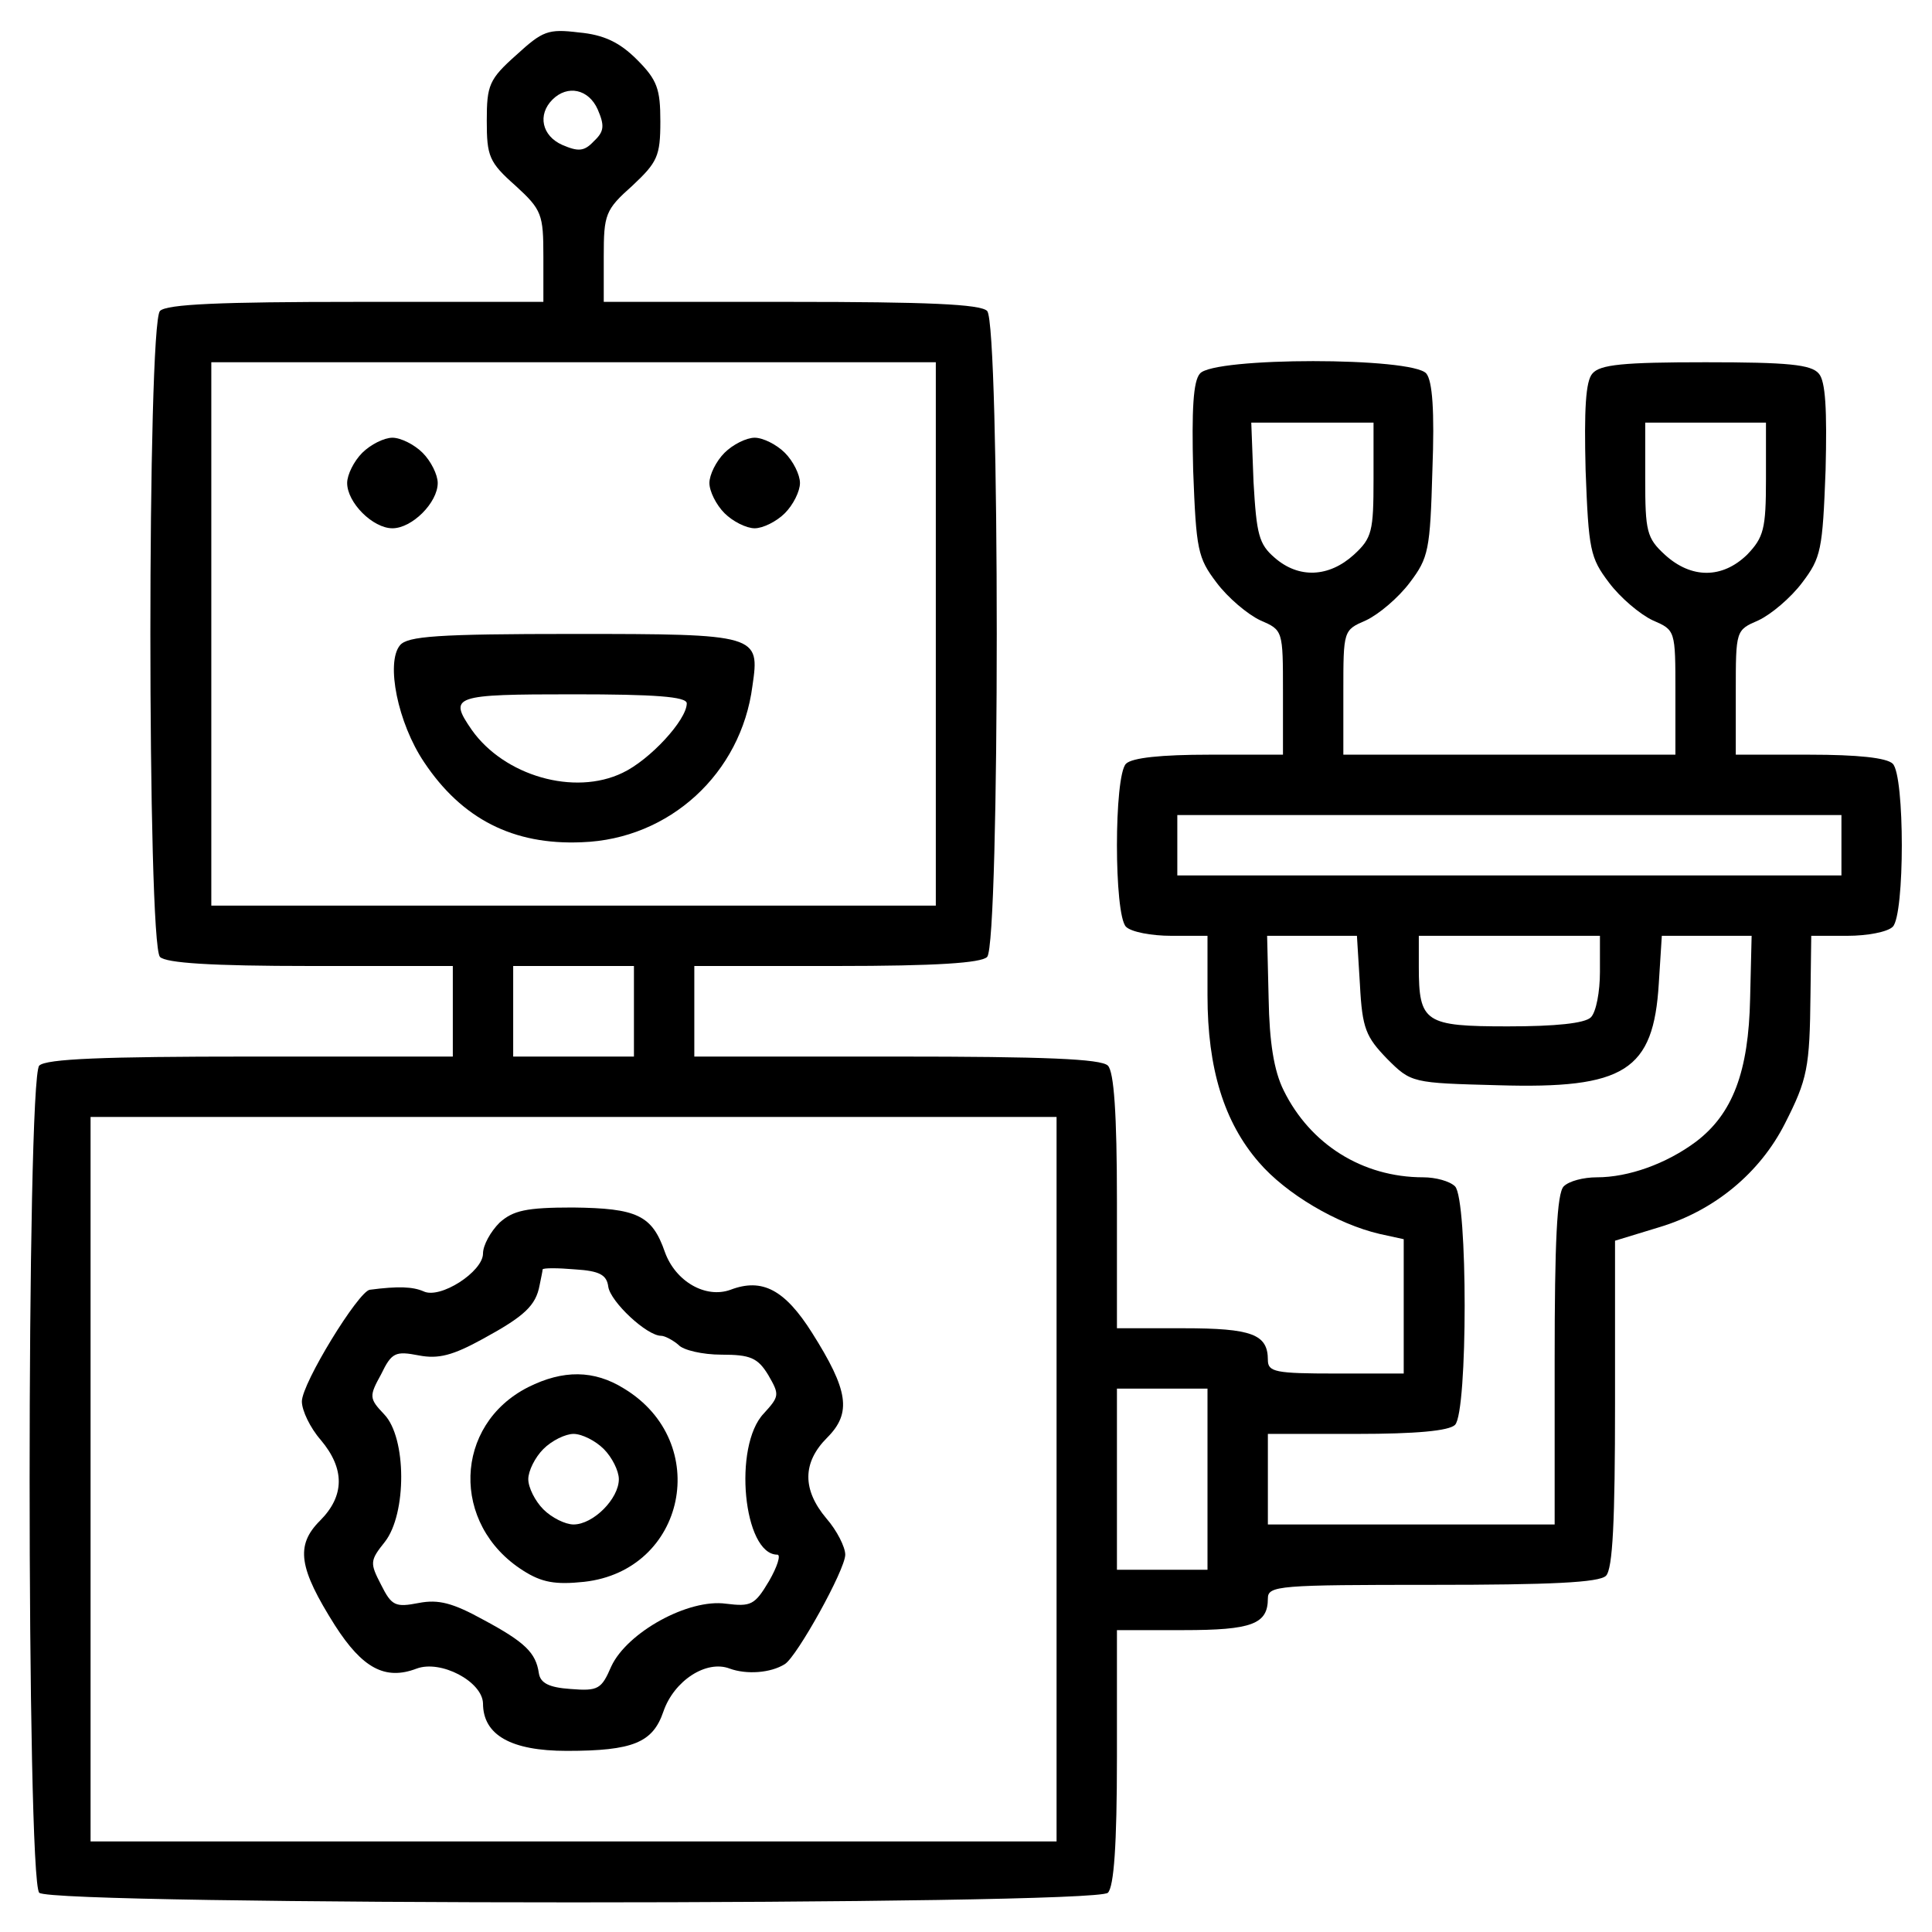
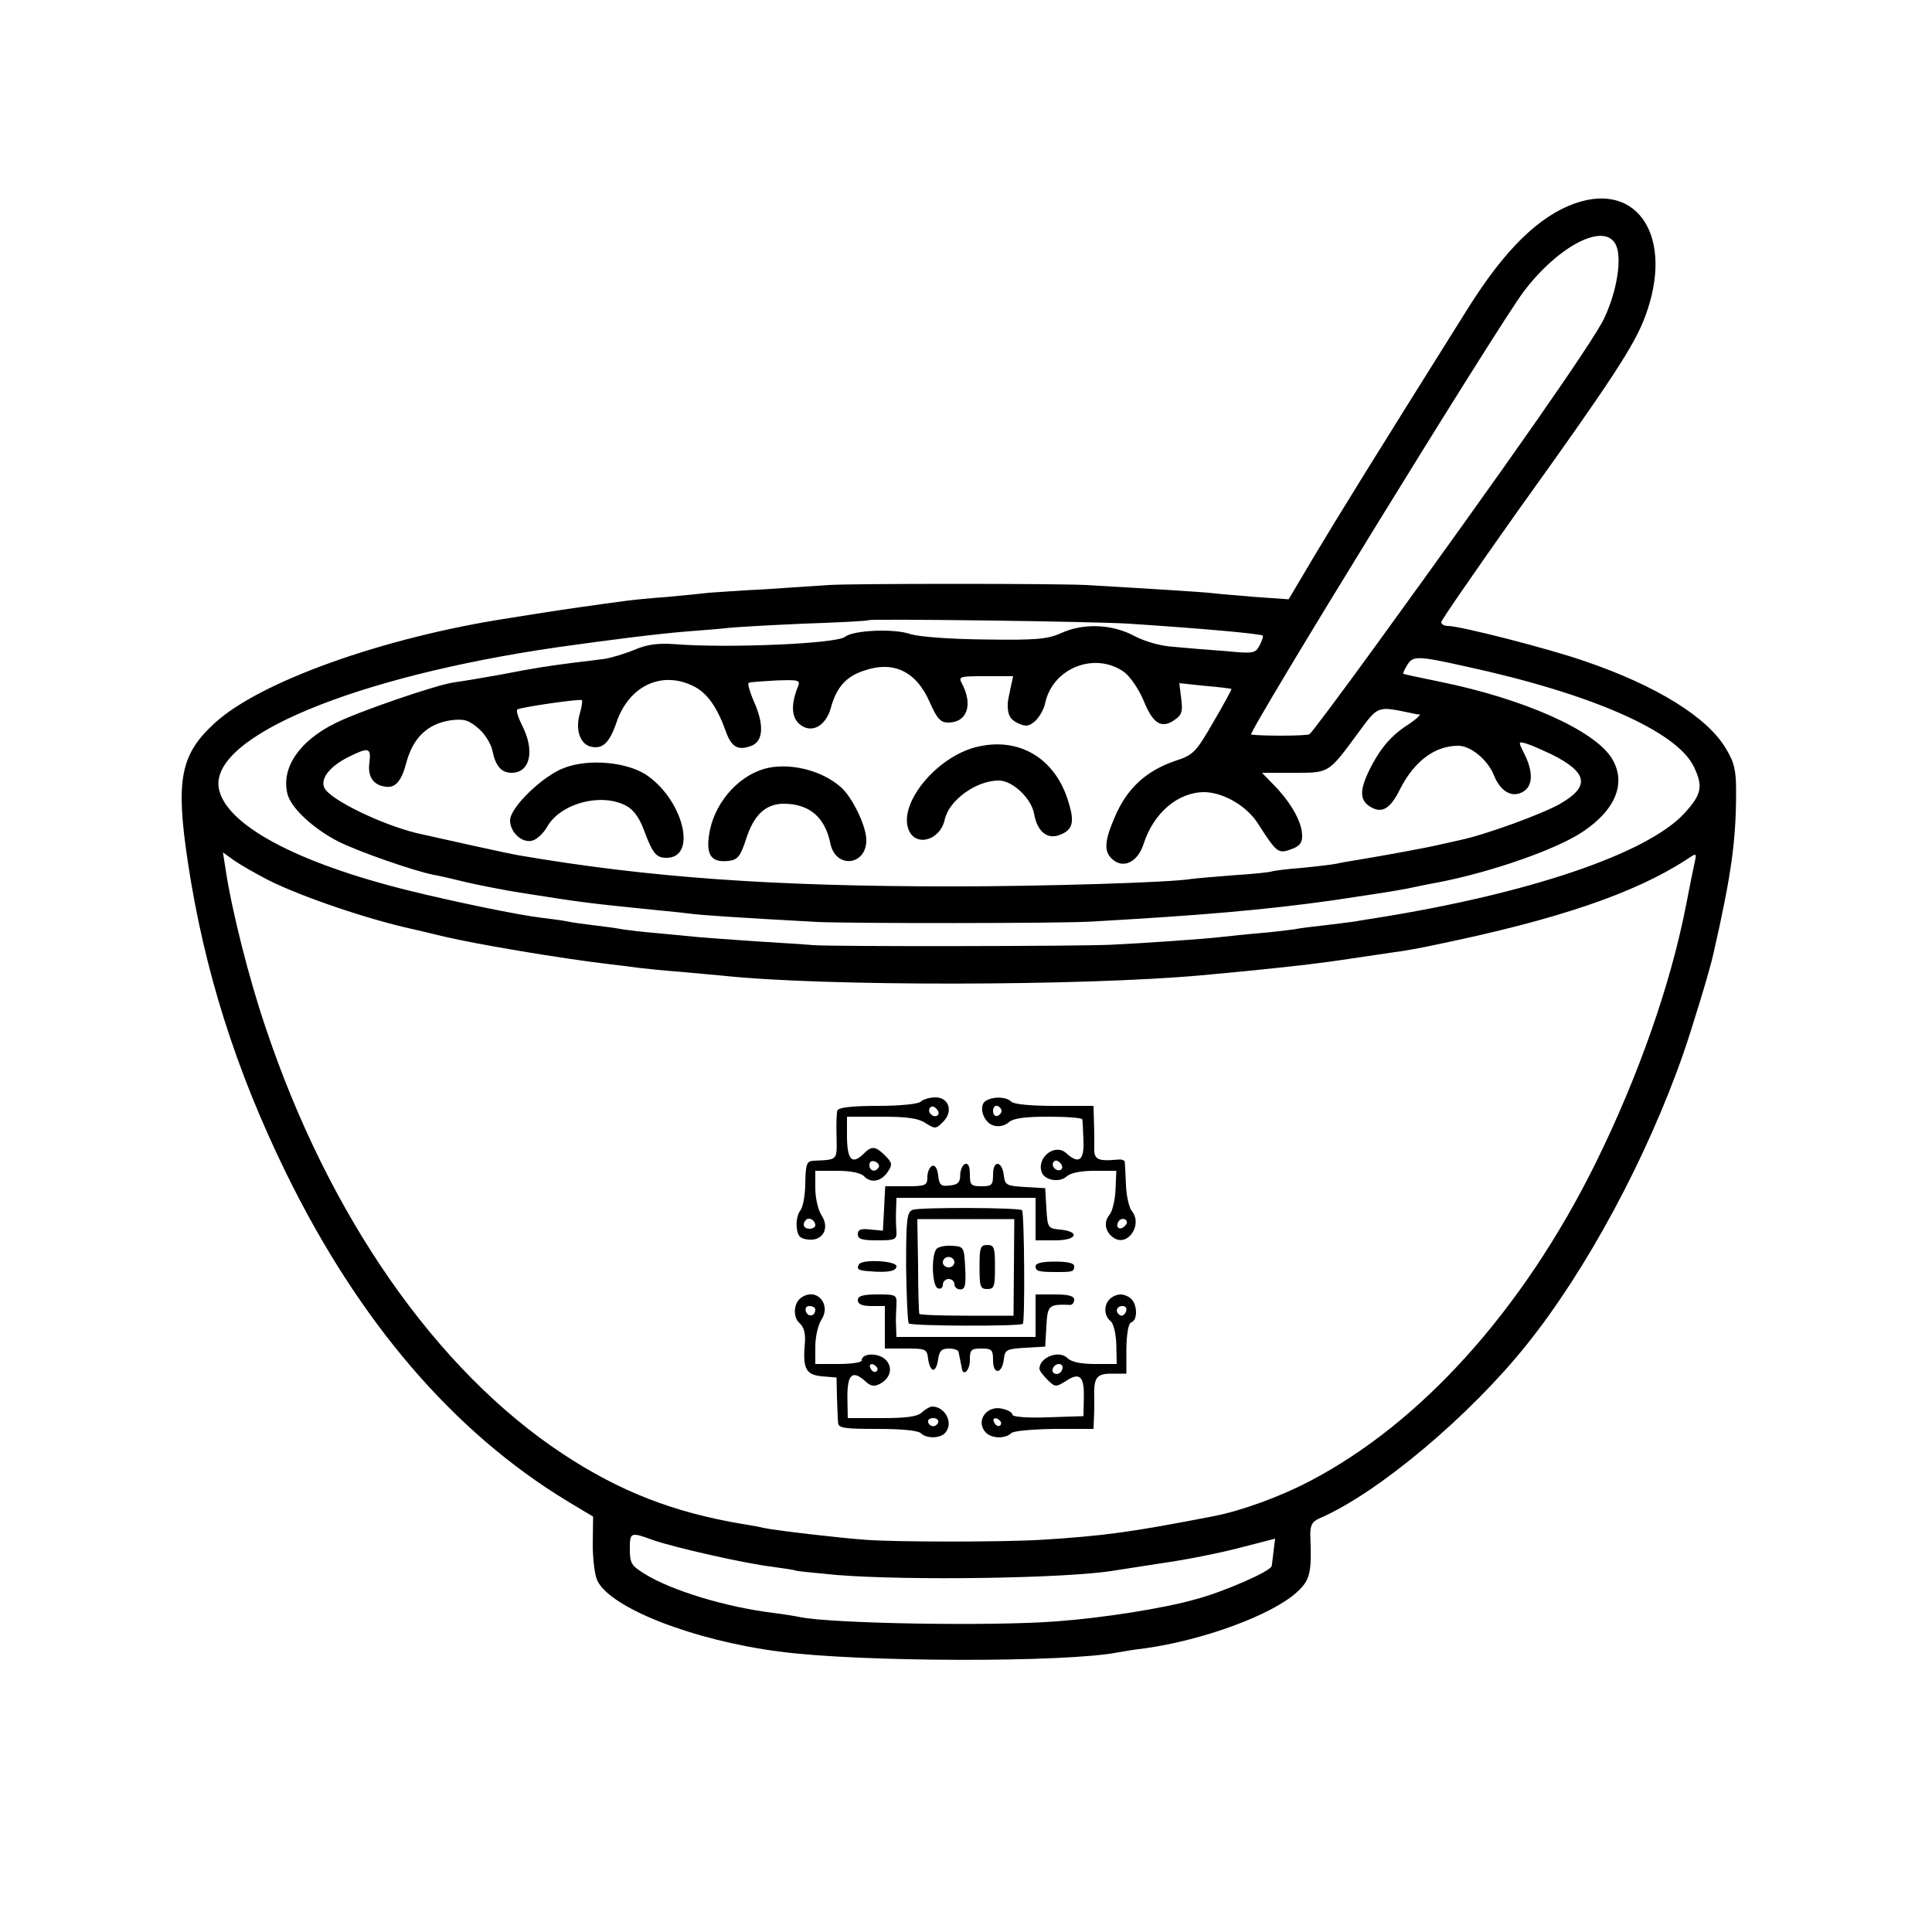
- <svg xmlns="http://www.w3.org/2000/svg" version="1.0" width="256pt" height="256pt" viewBox="0 0 256 256" preserveAspectRatio="xMidYMid meet">
-   <g transform="translate(0,256) scale(0.1,-0.1)" fill="#000000" stroke="none">
-     <path d="M684 2487 c-36 -32 -39 -40 -39 -87 0 -47 3 -55 38 -86 35 -32 37 -38 37 -94 l0 -60 -248 0 c-180 0 -251 -3 -260 -12 -17 -17 -17 -839 0 -856 8 -8 67 -12 200 -12 l188 0 0 -60 0 -60 -268 0 c-195 0 -271 -3 -280 -12 -17 -17 -17 -1079 0 -1096 17 -17 1399 -17 1416 0 8 8 12 63 12 180 l0 168 88 0 c91 0 112 8 112 42 0 17 15 18 218 18 156 0 221 3 230 12 9 9 12 73 12 228 l0 216 59 18 c73 22 133 72 166 137 30 59 33 74 34 172 l1 77 48 0 c26 0 53 5 60 12 16 16 16 200 0 216 -8 8 -47 12 -110 12 l-98 0 0 83 c0 82 0 82 30 95 17 8 43 30 58 50 25 33 27 43 31 149 2 80 0 118 -9 128 -10 12 -41 15 -150 15 -109 0 -140 -3 -150 -15 -9 -10 -11 -48 -9 -128 4 -106 6 -116 31 -149 15 -20 41 -42 58 -50 30 -13 30 -13 30 -95 l0 -83 -220 0 -220 0 0 83 c0 82 0 82 30 95 17 8 43 30 58 50 25 33 27 43 30 149 3 79 0 118 -8 128 -18 22 -282 22 -300 0 -9 -10 -11 -48 -9 -128 4 -106 6 -116 31 -149 15 -20 41 -42 58 -50 30 -13 30 -13 30 -95 l0 -83 -98 0 c-63 0 -102 -4 -110 -12 -16 -16 -16 -200 0 -216 7 -7 34 -12 60 -12 l48 0 0 -79 c0 -97 22 -168 68 -221 36 -42 104 -82 160 -95 l32 -7 0 -89 0 -89 -90 0 c-80 0 -90 2 -90 18 0 34 -21 42 -112 42 l-88 0 0 168 c0 117 -4 172 -12 180 -9 9 -85 12 -280 12 l-268 0 0 60 0 60 188 0 c133 0 192 4 200 12 17 17 17 839 0 856 -9 9 -80 12 -260 12 l-248 0 0 60 c0 56 2 62 38 94 33 31 37 39 37 85 0 43 -4 55 -31 82 -23 23 -44 33 -77 36 -41 5 -48 2 -83 -30z m108 -72 c9 -21 9 -29 -5 -42 -13 -14 -21 -14 -42 -5 -27 12 -33 40 -13 60 20 20 48 14 60 -13z m448 -695 l0 -360 -480 0 -480 0 0 360 0 360 480 0 480 0 0 -360z m580 205 c0 -69 -2 -78 -26 -100 -33 -30 -73 -32 -105 -4 -21 18 -24 31 -28 100 l-3 79 81 0 81 0 0 -75z m520 0 c0 -66 -3 -77 -25 -100 -33 -32 -74 -32 -109 0 -24 22 -26 31 -26 100 l0 75 80 0 80 0 0 -75z m100 -485 l0 -40 -440 0 -440 0 0 40 0 40 440 0 440 0 0 -40z m-638 -185 c3 -58 8 -69 36 -98 32 -32 33 -32 147 -35 168 -5 206 19 213 135 l4 63 60 0 59 0 -2 -83 c-2 -97 -23 -153 -72 -190 -39 -29 -89 -47 -131 -47 -18 0 -37 -5 -44 -12 -9 -9 -12 -74 -12 -230 l0 -218 -190 0 -190 0 0 60 0 60 118 0 c78 0 122 4 130 12 17 17 17 299 0 316 -7 7 -26 12 -42 12 -81 0 -150 44 -185 115 -13 26 -19 64 -20 122 l-2 83 59 0 60 0 4 -65z m318 17 c0 -26 -5 -53 -12 -60 -8 -8 -47 -12 -110 -12 -110 0 -118 5 -118 79 l0 41 120 0 120 0 0 -48z m-1280 -52 l0 -60 -80 0 -80 0 0 60 0 60 80 0 80 0 0 -60z m560 -620 l0 -480 -640 0 -640 0 0 480 0 480 640 0 640 0 0 -480z m200 0 l0 -120 -60 0 -60 0 0 120 0 120 60 0 60 0 0 -120z" />
-     <path d="M480 1960 c-11 -11 -20 -29 -20 -40 0 -26 34 -60 60 -60 26 0 60 34 60 60 0 11 -9 29 -20 40 -11 11 -29 20 -40 20 -11 0 -29 -9 -40 -20z" />
-     <path d="M960 1960 c-11 -11 -20 -29 -20 -40 0 -11 9 -29 20 -40 11 -11 29 -20 40 -20 11 0 29 9 40 20 11 11 20 29 20 40 0 11 -9 29 -20 40 -11 11 -29 20 -40 20 -11 0 -29 -9 -40 -20z" />
-     <path d="M530 1705 c-19 -23 -3 -103 32 -155 50 -75 118 -110 209 -106 116 4 211 91 226 207 10 68 8 69 -237 69 -181 0 -220 -3 -230 -15z m380 -77 c0 -22 -49 -75 -85 -92 -64 -31 -157 -4 -200 57 -31 45 -25 47 135 47 107 0 150 -3 150 -12z" />
-     <path d="M662 940 c-12 -12 -22 -30 -22 -41 0 -24 -57 -61 -79 -50 -14 6 -33 7 -71 2 -15 -2 -90 -124 -90 -148 0 -12 11 -35 25 -51 32 -38 32 -74 -1 -107 -33 -33 -28 -63 20 -139 36 -56 66 -73 108 -57 32 12 87 -17 88 -46 0 -42 37 -63 111 -63 88 0 114 11 128 52 14 41 57 69 88 57 22 -8 54 -6 73 6 16 10 80 125 80 145 0 10 -11 32 -25 48 -32 38 -32 74 1 107 33 33 28 63 -20 139 -36 57 -66 73 -108 57 -33 -12 -73 11 -87 50 -17 49 -37 58 -122 59 -62 0 -79 -4 -97 -20z m144 -85 c3 -20 51 -65 70 -65 5 0 16 -6 23 -12 6 -7 32 -13 57 -13 38 0 48 -4 62 -27 15 -26 15 -28 -6 -51 -41 -43 -27 -187 18 -187 5 0 0 -16 -11 -35 -19 -32 -24 -34 -57 -30 -50 7 -131 -38 -152 -83 -13 -30 -17 -33 -54 -30 -29 2 -40 8 -42 21 -4 27 -18 41 -74 71 -40 22 -59 27 -85 22 -31 -6 -36 -4 -50 24 -15 29 -15 32 5 57 29 37 29 138 -1 169 -20 21 -20 24 -4 53 14 29 19 31 50 25 26 -5 45 0 85 22 55 30 70 44 75 71 2 10 4 19 4 21 1 2 20 2 43 0 32 -2 42 -7 44 -23z" />
-     <path d="M700 722 c-99 -50 -103 -182 -7 -243 25 -16 43 -19 81 -15 135 15 170 185 53 256 -40 25 -81 25 -127 2z m100 -82 c11 -11 20 -29 20 -40 0 -26 -34 -60 -60 -60 -11 0 -29 9 -40 20 -11 11 -20 29 -20 40 0 11 9 29 20 40 11 11 29 20 40 20 11 0 29 -9 40 -20z" />
+ <svg xmlns="http://www.w3.org/2000/svg" version="1.0" width="500pt" height="500pt" viewBox="0 0 500 500" preserveAspectRatio="xMidYMid meet">
+   <g transform="translate(0,500) scale(0.1,-0.1)" fill="#000000" stroke="none">
+     <path d="M4077 4474 c-94 -33 -182 -119 -278 -272 -239 -381 -338 -541 -397 -640 l-67 -113 -85 6 c-47 4 -98 8 -113 10 -25 3 -171 12 -327 21 -76 4 -604 4 -665 0 -27 -2 -102 -7 -165 -11 -63 -3 -128 -8 -145 -9 -16 -2 -66 -7 -110 -11 -44 -3 -91 -8 -105 -10 -62 -8 -187 -26 -210 -30 -14 -2 -56 -9 -95 -15 -324 -50 -642 -164 -759 -271 -89 -81 -102 -147 -70 -359 42 -280 124 -539 254 -805 189 -386 434 -672 730 -851 l65 -39 -1 -70 c0 -40 5 -81 12 -96 35 -71 248 -154 469 -183 207 -28 748 -29 880 -2 11 2 41 7 67 10 152 21 332 87 396 147 33 31 37 49 33 147 0 26 5 35 27 44 149 65 386 264 533 448 155 193 312 485 406 755 23 67 69 217 78 260 46 202 58 290 58 416 0 54 -4 75 -26 111 -47 81 -179 163 -363 226 -94 33 -325 92 -356 92 -10 0 -18 4 -18 10 0 5 90 135 199 289 244 340 302 429 329 503 75 201 -17 349 -181 292z m104 -106 c18 -33 4 -121 -29 -191 -28 -60 -250 -377 -591 -847 -90 -124 -167 -227 -172 -230 -7 -5 -126 -5 -151 -1 -11 2 638 1057 705 1146 90 119 208 180 238 123z m-1261 -982 c184 -12 343 -26 348 -31 2 -2 -2 -13 -8 -25 -11 -21 -16 -22 -88 -15 -43 3 -103 8 -134 11 -35 2 -76 14 -104 29 -57 30 -131 33 -189 6 -34 -15 -64 -18 -195 -16 -95 1 -170 7 -194 14 -42 15 -148 10 -169 -7 -21 -18 -305 -30 -442 -19 -44 3 -71 -1 -104 -15 -24 -10 -58 -20 -75 -23 -17 -2 -53 -7 -81 -10 -69 -9 -97 -13 -190 -31 -44 -8 -98 -17 -120 -20 -45 -6 -249 -76 -308 -106 -93 -46 -140 -116 -123 -183 9 -36 68 -91 134 -124 53 -26 190 -74 244 -85 13 -2 52 -11 88 -20 36 -8 97 -20 135 -26 171 -27 174 -27 360 -46 33 -3 71 -7 85 -9 22 -3 121 -10 325 -21 87 -4 627 -4 710 1 282 16 447 30 625 55 74 11 160 24 190 30 30 6 66 14 80 16 140 27 309 86 377 132 85 57 113 127 74 190 -46 73 -229 154 -446 198 -49 10 -91 19 -93 20 -2 1 3 12 10 23 14 24 27 24 148 -3 329 -71 551 -169 594 -261 24 -50 20 -71 -25 -120 -96 -104 -402 -208 -799 -271 -14 -2 -38 -6 -55 -9 -16 -2 -52 -7 -80 -10 -27 -3 -61 -7 -75 -10 -14 -2 -54 -7 -90 -10 -36 -3 -81 -8 -100 -10 -42 -5 -200 -16 -285 -20 -80 -4 -719 -5 -770 -1 -22 2 -89 6 -150 10 -60 4 -128 9 -150 11 -22 2 -69 7 -105 10 -36 3 -76 8 -90 10 -14 3 -45 7 -70 10 -25 3 -56 7 -70 10 -14 3 -45 7 -70 10 -58 7 -219 40 -341 70 -295 73 -477 172 -493 266 -21 133 352 288 877 364 150 21 253 34 337 41 41 3 89 7 105 9 17 2 104 7 195 11 91 3 166 7 168 9 5 4 574 -3 672 -9z m-11 -125 c16 -12 38 -44 51 -75 24 -59 46 -73 80 -49 19 13 21 22 17 55 l-5 40 66 -7 c37 -3 67 -7 69 -8 1 -1 -20 -40 -47 -86 -45 -78 -52 -85 -98 -100 -77 -26 -127 -73 -158 -148 -26 -60 -27 -87 -6 -106 29 -27 67 -8 82 40 26 80 89 133 157 133 50 -1 110 -36 139 -82 48 -75 52 -78 85 -66 21 7 29 16 29 34 0 35 -26 82 -68 127 l-36 37 82 0 c93 0 89 -2 166 102 53 72 49 71 136 53 8 -2 19 -4 24 -4 4 -1 -13 -16 -40 -33 -34 -24 -58 -51 -82 -95 -35 -66 -36 -95 -2 -113 28 -15 49 -2 74 49 37 72 90 111 150 111 32 0 76 -36 92 -76 17 -42 46 -59 74 -44 28 15 29 53 3 103 -14 28 -14 29 9 22 13 -4 41 -17 63 -27 94 -47 101 -83 23 -128 -47 -27 -196 -81 -259 -94 -13 -3 -35 -8 -49 -11 -37 -9 -159 -31 -220 -41 -19 -3 -42 -7 -50 -9 -8 -2 -49 -7 -90 -11 -41 -3 -78 -8 -81 -10 -3 -1 -45 -6 -95 -9 -49 -4 -100 -8 -113 -10 -54 -9 -384 -19 -616 -19 -465 0 -786 23 -1120 80 -26 4 -219 47 -267 58 -93 23 -222 86 -238 116 -12 23 11 55 60 80 54 27 61 26 56 -14 -5 -36 10 -58 42 -62 25 -4 41 15 53 60 17 66 55 103 116 112 33 4 45 1 70 -20 17 -14 33 -40 37 -57 8 -41 23 -59 50 -59 48 0 61 57 27 123 -10 20 -16 39 -12 41 10 6 162 28 167 24 2 -3 -1 -19 -6 -37 -11 -39 1 -76 28 -83 31 -8 49 9 67 61 32 97 120 138 204 93 33 -18 58 -54 81 -119 14 -37 31 -46 65 -33 31 12 33 56 5 117 -10 24 -16 44 -12 46 4 2 36 4 71 6 58 2 63 1 56 -16 -18 -45 -17 -78 3 -96 30 -27 68 -8 82 40 14 53 39 82 85 97 77 27 136 -1 171 -81 19 -43 28 -53 48 -53 49 0 65 46 35 102 -9 17 -5 18 61 18 l72 0 -7 -32 c-4 -18 -7 -35 -7 -38 -1 -30 6 -42 27 -52 20 -9 28 -8 44 6 11 10 23 31 26 47 20 91 129 133 204 80z m-2214 -539 c88 -44 260 -102 375 -127 8 -2 44 -10 80 -19 85 -20 305 -57 425 -71 28 -3 64 -8 80 -10 17 -2 64 -7 105 -10 41 -4 91 -8 110 -10 259 -28 931 -27 1240 1 154 14 278 27 365 40 55 8 116 17 135 20 19 2 69 11 110 20 310 64 510 132 644 219 27 18 27 18 22 -6 -3 -13 -13 -62 -22 -109 -40 -207 -124 -446 -235 -671 -187 -378 -450 -671 -739 -822 -76 -40 -177 -77 -250 -91 -211 -41 -283 -51 -445 -61 -97 -6 -376 -6 -455 0 -69 5 -232 24 -265 31 -11 3 -35 7 -54 10 -178 30 -317 84 -464 181 -329 217 -607 617 -770 1105 -42 123 -87 301 -103 407 l-7 45 29 -21 c16 -11 56 -34 89 -51z m996 -1708 c55 -19 235 -60 309 -69 30 -4 57 -8 60 -10 3 -1 50 -6 105 -11 184 -15 594 -9 716 11 13 2 71 11 129 20 58 8 147 26 197 39 l93 24 -4 -32 c-2 -17 -4 -35 -5 -39 -2 -13 -122 -66 -197 -86 -85 -24 -239 -48 -359 -57 -167 -13 -581 -6 -665 11 -14 3 -45 8 -70 11 -122 15 -263 58 -332 101 -34 21 -38 28 -38 63 0 45 1 46 61 24z" />
+     <path d="M2524 3066 c-102 -27 -198 -145 -173 -212 17 -47 82 -30 94 25 11 50 81 101 140 101 35 0 83 -45 91 -85 8 -47 34 -68 66 -56 34 13 40 32 23 86 -34 114 -130 170 -241 141z" />
+     <path d="M1461 3013 c-56 -20 -141 -103 -141 -136 0 -32 33 -61 59 -52 11 3 29 20 38 37 35 59 138 87 203 53 19 -10 34 -30 46 -62 23 -62 32 -73 59 -73 81 0 43 151 -53 215 -51 33 -148 42 -211 18z" />
+     <path d="M1977 3010 c-71 -21 -131 -93 -142 -171 -8 -53 7 -72 51 -67 23 3 30 11 45 57 20 62 50 90 96 91 67 0 108 -34 122 -103 14 -67 95 -57 93 11 -1 36 -37 110 -66 135 -51 45 -137 65 -199 47z" />
+     <path d="M2383 2149 c-6 -6 -52 -11 -111 -11 -66 0 -102 -4 -105 -12 -2 -6 -3 -37 -2 -68 1 -62 4 -59 -60 -62 -17 -1 -20 -8 -21 -58 0 -31 -6 -63 -13 -71 -7 -9 -11 -28 -9 -44 2 -22 9 -29 30 -31 38 -4 56 30 34 63 -9 14 -16 45 -16 70 l0 45 56 0 c34 0 61 -5 70 -14 18 -19 45 -14 62 12 12 18 11 23 -7 41 -25 25 -35 26 -55 6 -30 -30 -43 -18 -44 40 l0 55 89 0 c67 0 96 -4 115 -17 24 -15 26 -15 44 3 28 27 16 64 -19 64 -15 0 -32 -5 -38 -11z m44 -35 c-9 -9 -28 6 -21 18 4 6 10 6 17 -1 6 -6 8 -13 4 -17z m-153 -135 c-8 -14 -24 -10 -24 6 0 9 6 12 15 9 8 -4 12 -10 9 -15z m-164 -150 c0 -5 -7 -9 -15 -9 -15 0 -20 12 -9 23 8 8 24 -1 24 -14z" />
+     <path d="M2551 2151 c-20 -13 -6 -57 21 -64 13 -4 29 0 38 8 12 11 41 15 103 15 48 0 88 -3 88 -7 1 -5 2 -29 3 -55 2 -52 -12 -62 -45 -32 -29 26 -77 -12 -63 -50 8 -21 46 -27 64 -11 11 10 38 15 73 15 l56 0 -2 -48 c-1 -27 -8 -56 -15 -65 -17 -20 -12 -46 11 -61 36 -23 75 35 46 70 -7 9 -14 39 -15 67 -1 29 -3 56 -3 60 -1 5 -9 7 -18 6 -53 -5 -63 0 -61 34 0 17 0 48 -1 69 l-1 36 -101 0 c-61 0 -105 4 -112 11 -13 13 -46 14 -66 2z m41 -26 c0 -5 -5 -11 -11 -13 -6 -2 -11 4 -11 13 0 9 5 15 11 13 6 -2 11 -8 11 -13z m155 -151 c-9 -9 -28 6 -21 18 4 6 10 6 17 -1 6 -6 8 -13 4 -17z m164 -147 c-13 -13 -26 -3 -16 12 3 6 11 8 17 5 6 -4 6 -10 -1 -17z" />
+     <path d="M2413 1983 c-7 -3 -13 -16 -13 -29 0 -22 -4 -24 -55 -24 l-54 0 -3 -57 -3 -58 -32 3 c-25 3 -33 0 -33 -12 0 -13 11 -16 51 -16 46 0 50 2 49 23 -1 12 -2 37 -1 55 l1 32 180 0 180 0 0 -55 0 -55 51 0 c57 0 66 23 11 28 -30 3 -31 5 -34 55 l-3 52 -52 3 c-48 3 -52 5 -55 29 -4 39 -28 42 -28 4 0 -28 -3 -31 -30 -31 -27 0 -30 3 -30 31 0 20 -4 29 -12 27 -7 -3 -13 -16 -13 -29 0 -19 -6 -25 -27 -27 -23 -3 -27 1 -30 26 -2 18 -8 27 -15 25z" />
+     <path d="M2362 1869 c-15 -6 -17 -24 -17 -147 1 -78 4 -144 7 -147 6 -7 289 -8 295 -1 6 5 4 288 -2 294 -7 7 -263 8 -283 1z m262 -149 l-1 -125 -121 0 c-67 0 -123 2 -123 5 -1 3 -3 59 -3 125 l-2 120 125 0 126 0 -1 -125z" />
+     <path d="M2423 1767 c-14 -21 -10 -96 4 -101 7 -3 13 1 13 9 0 8 7 15 15 15 8 0 15 -6 15 -13 0 -8 7 -14 15 -14 13 0 15 11 13 55 -3 55 -3 56 -35 58 -18 1 -36 -3 -40 -9z m47 -34 c0 -7 -7 -13 -15 -13 -8 0 -15 6 -15 13 0 8 7 14 15 14 8 0 15 -6 15 -14z" />
+     <path d="M2535 1721 c0 -51 2 -57 20 -57 18 0 20 6 20 57 0 50 -2 57 -20 57 -18 0 -20 -7 -20 -57z" />
+     <path d="M2223 1728 c-7 -13 -2 -16 27 -18 47 -4 70 0 70 13 0 14 -88 19 -97 5z" />
+     <path d="M2680 1723 c0 -13 8 -15 55 -15 41 0 45 1 45 15 0 8 -16 12 -50 12 -33 0 -50 -4 -50 -12z" />
+     <path d="M2074 1642 c-20 -13 -23 -50 -5 -66 12 -11 16 -27 14 -53 -6 -66 3 -81 45 -85 l37 -3 1 -50 c1 -27 2 -57 3 -67 1 -14 15 -16 102 -16 61 0 105 -4 112 -11 15 -15 52 -14 64 2 21 25 -1 66 -34 67 -6 0 -18 -7 -27 -15 -11 -11 -38 -15 -103 -15 l-89 0 -1 55 c0 59 13 71 48 39 13 -12 22 -13 37 -5 30 16 34 49 8 67 -23 14 -56 10 -56 -7 0 -5 -27 -9 -60 -9 l-60 0 0 45 c0 25 7 56 16 70 26 40 -13 84 -52 57z m36 -31 c0 -17 -18 -21 -24 -6 -3 9 0 15 9 15 8 0 15 -4 15 -9z m161 -154 c-1 -12 -15 -9 -19 4 -3 6 1 10 8 8 6 -3 11 -8 11 -12z m157 -138 c-2 -6 -8 -10 -13 -10 -5 0 -11 4 -13 10 -2 6 4 11 13 11 9 0 15 -5 13 -11z" />
+     <path d="M2220 1635 c0 -10 11 -15 35 -15 l35 0 0 -55 0 -55 54 0 c52 0 55 -1 58 -27 2 -16 8 -28 13 -28 6 0 11 12 13 28 3 21 9 27 28 27 13 0 25 -4 25 -10 1 -5 3 -14 4 -20 1 -5 3 -14 4 -20 3 -24 21 -7 21 20 0 27 3 30 30 30 27 0 30 -3 30 -31 0 -38 24 -35 28 4 3 24 7 26 55 29 l52 3 3 53 c3 54 6 57 60 55 6 -1 12 5 12 13 0 10 -14 14 -50 14 l-50 0 0 -55 0 -55 -180 0 -180 0 -1 28 c-1 15 0 39 1 55 1 26 0 27 -49 27 -39 0 -51 -4 -51 -15z" />
+     <path d="M2872 1638 c-16 -16 -15 -43 2 -57 8 -6 14 -32 15 -61 l1 -50 -56 0 c-36 0 -61 5 -71 15 -22 22 -72 3 -73 -27 0 -5 9 -17 21 -29 19 -19 22 -19 46 -4 37 25 49 14 48 -41 l-1 -49 -92 -3 c-52 -2 -92 1 -92 7 0 5 -11 12 -25 15 -42 11 -72 -33 -43 -62 15 -15 50 -16 65 -1 6 6 54 10 112 11 l101 0 1 26 c1 15 1 38 1 52 -2 55 5 65 45 65 l38 0 0 64 c1 41 5 66 13 69 16 5 16 44 0 60 -7 7 -19 12 -28 12 -9 0 -21 -5 -28 -12z m42 -33 c-4 -8 -10 -12 -15 -9 -14 8 -10 24 6 24 9 0 12 -6 9 -15z m-164 -143 c0 -13 -12 -22 -22 -16 -10 6 -1 24 13 24 5 0 9 -4 9 -8z m-159 -145 c-1 -12 -15 -9 -19 4 -3 6 1 10 8 8 6 -3 11 -8 11 -12z" />
  </g>
</svg>
